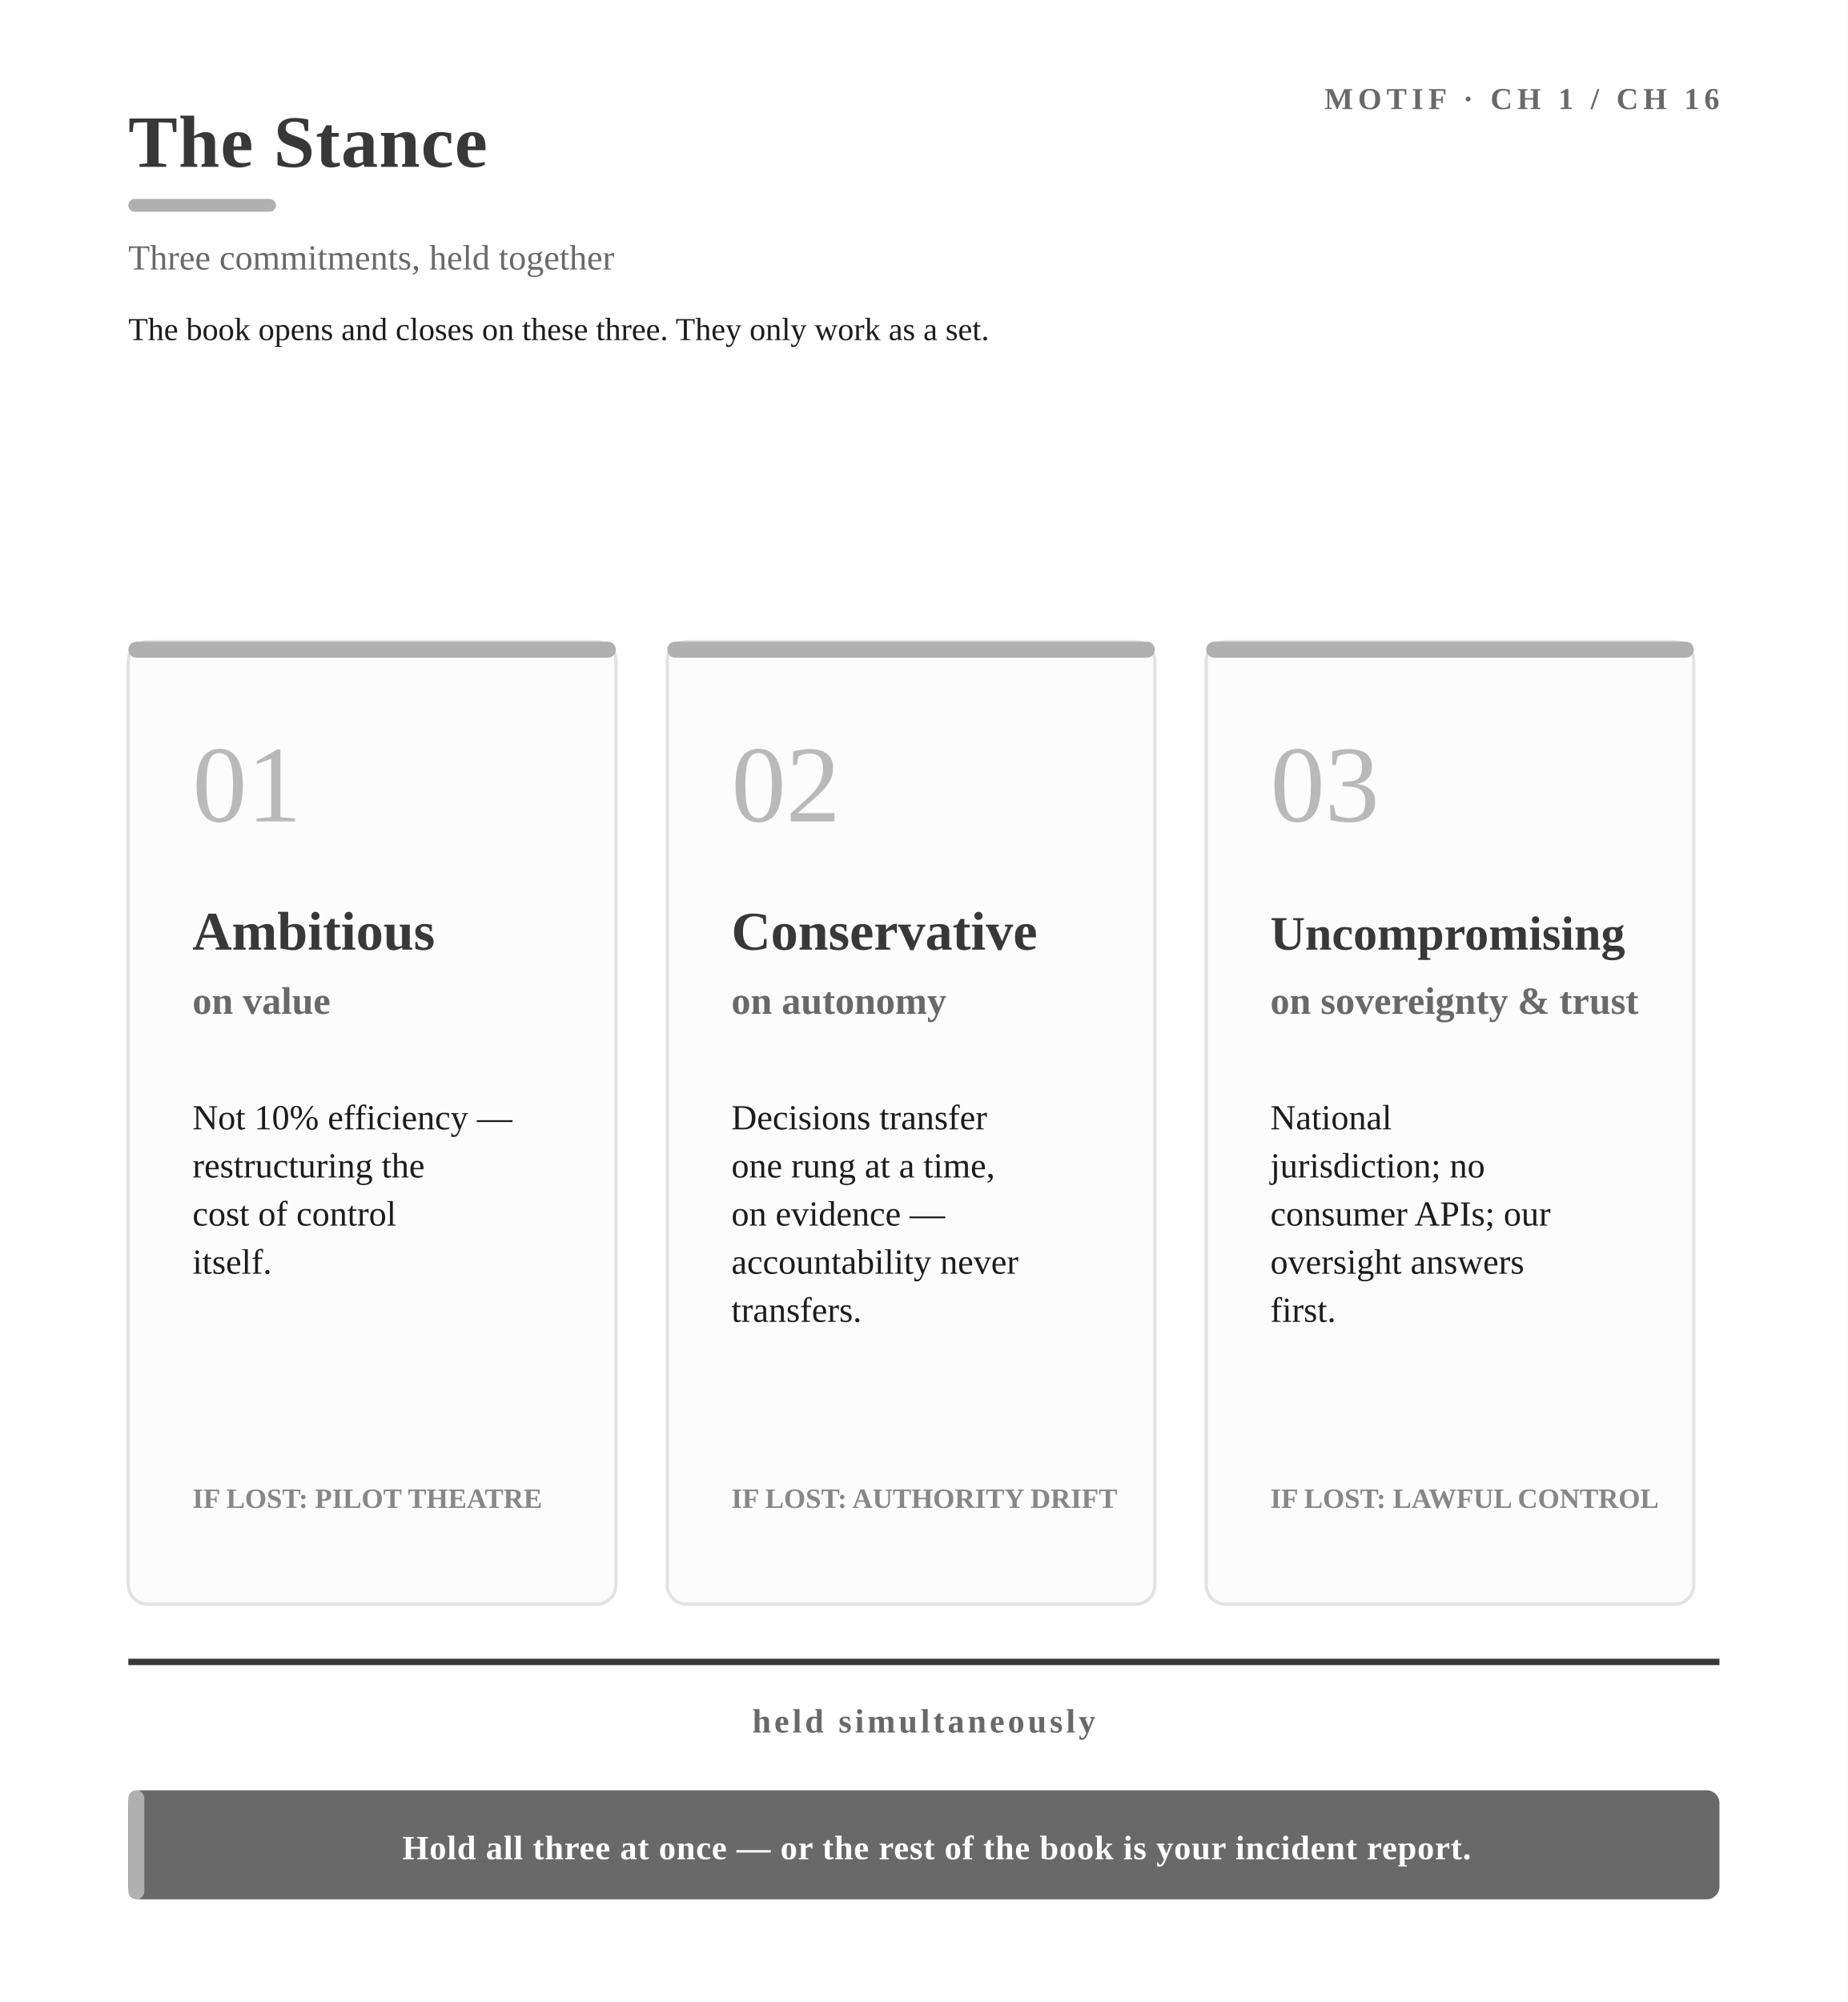
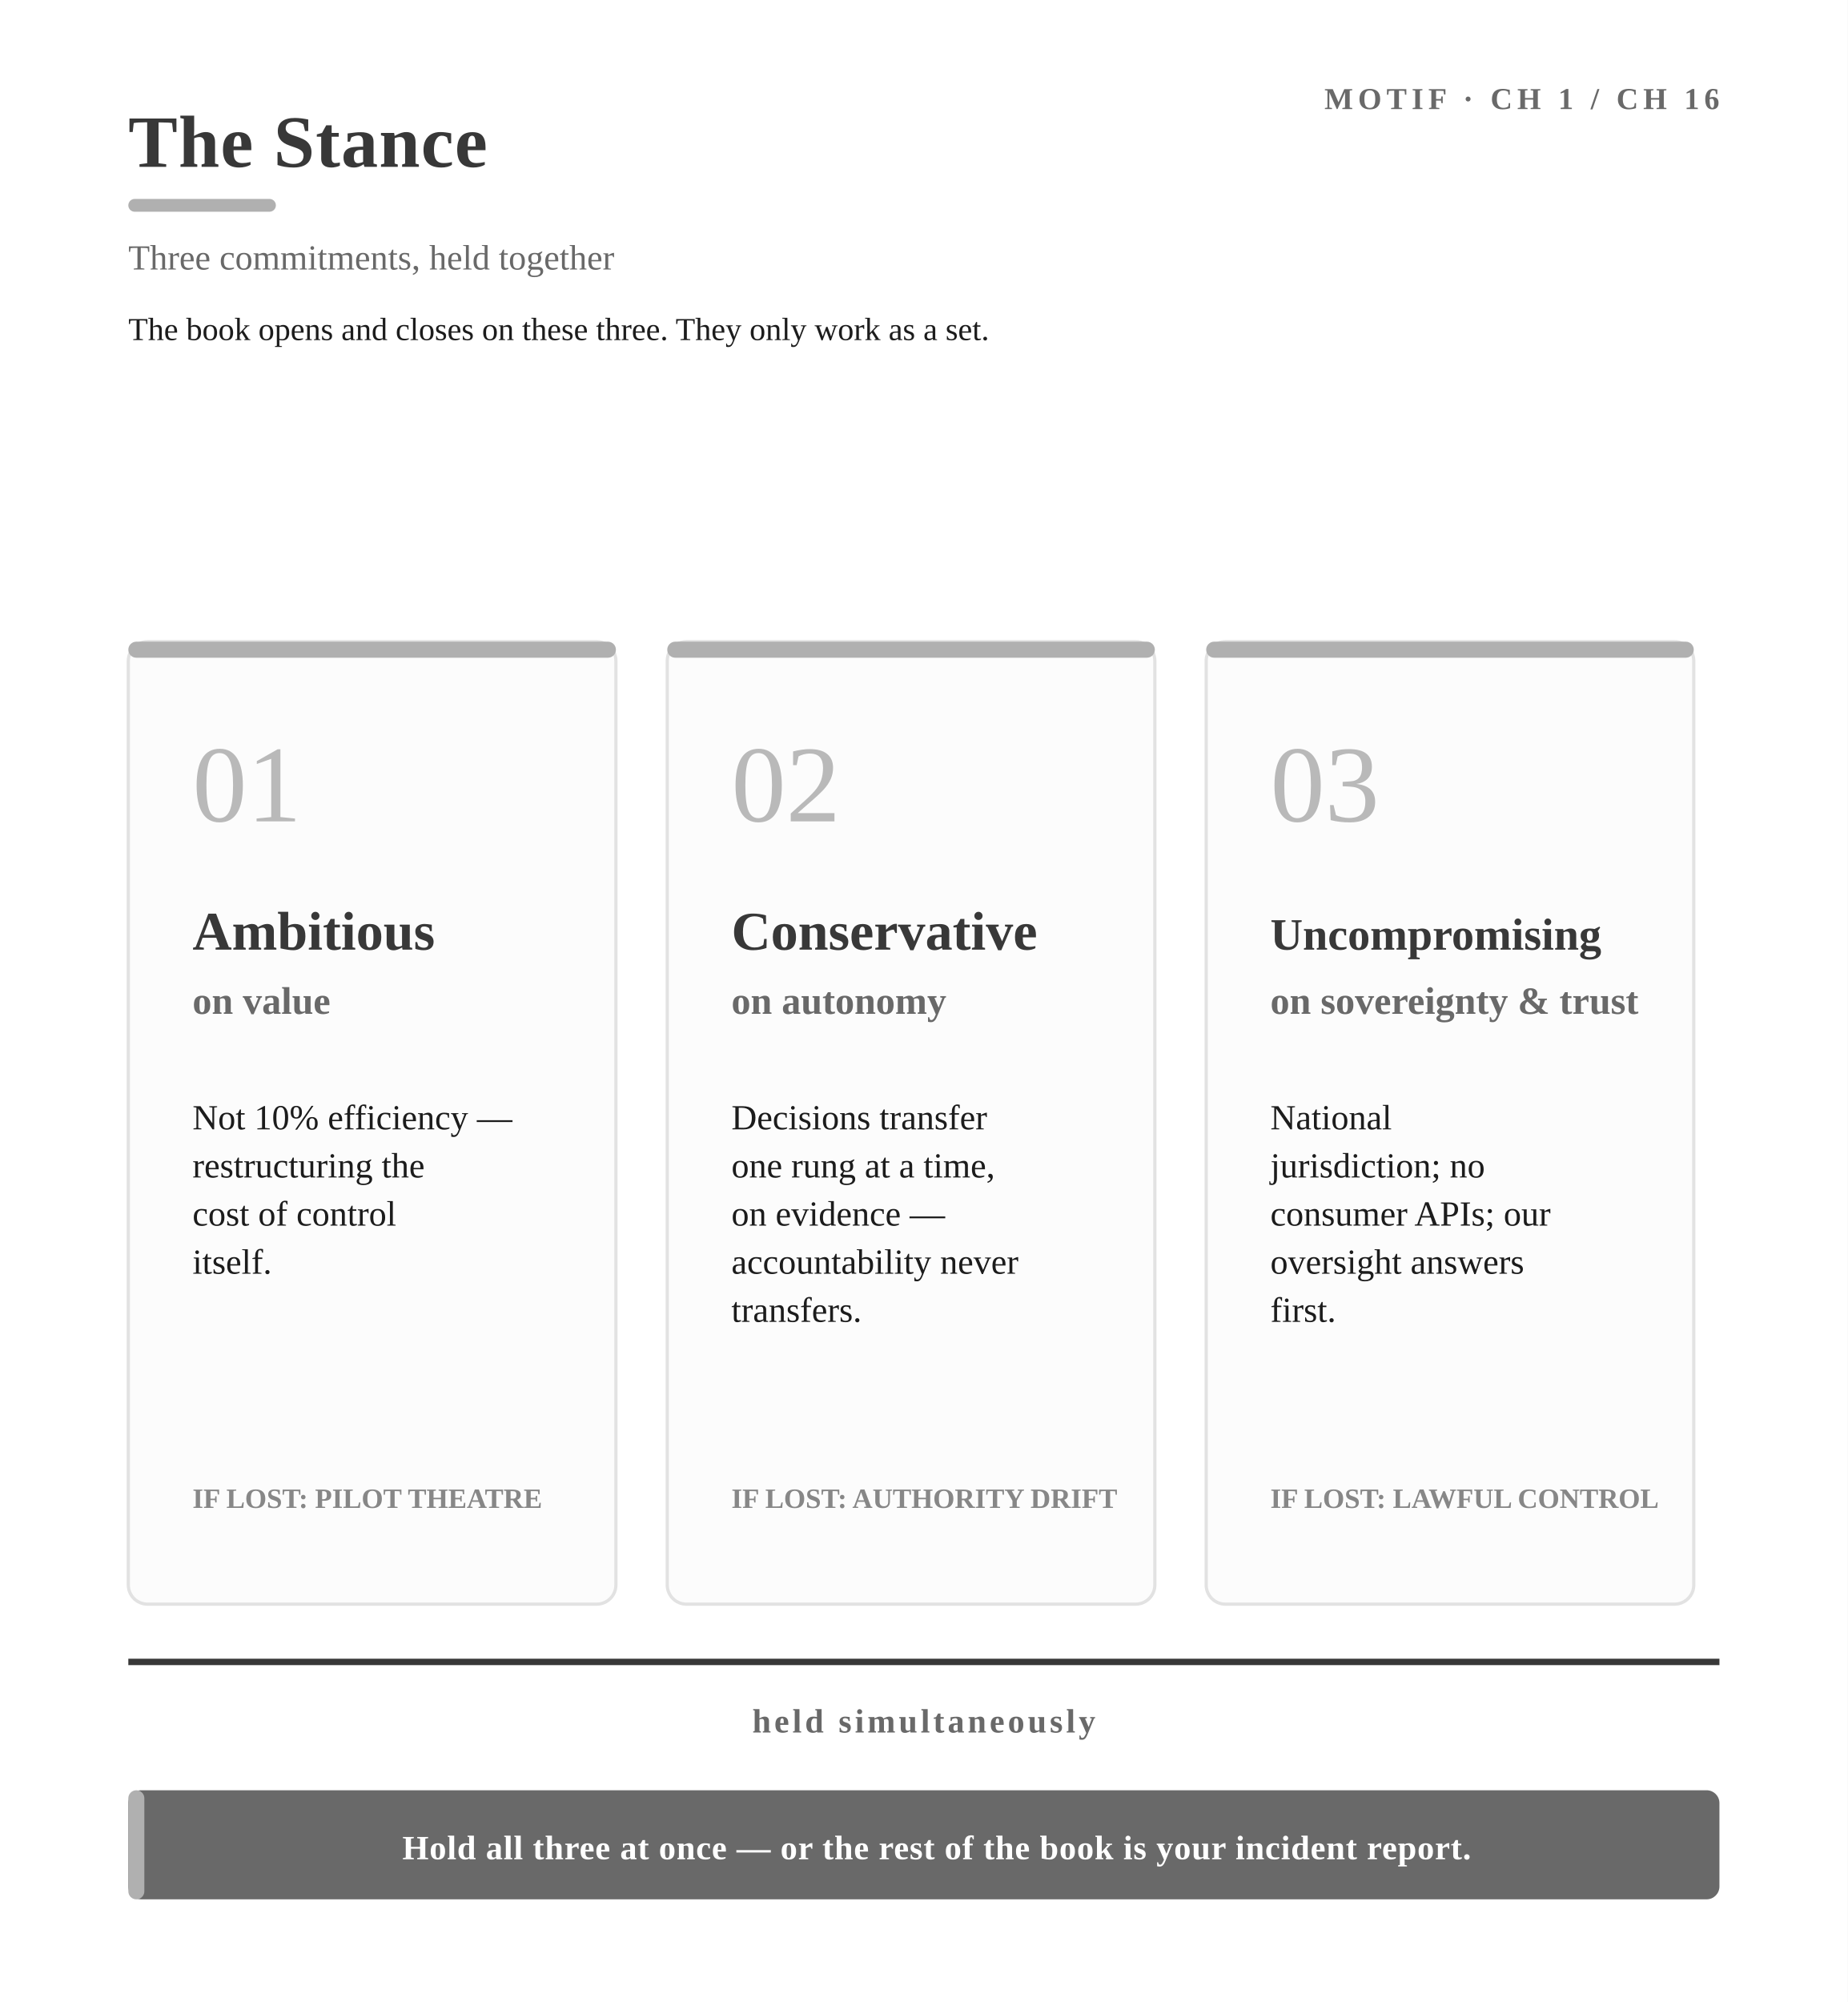
<svg xmlns="http://www.w3.org/2000/svg" viewBox="0 0 576 624" width="576" height="624">
  <defs>
    <filter id="gs">
      <feColorMatrix type="saturate" values="0" />
    </filter>
  </defs>
  <rect width="576" height="864" fill="#fff" />
  <g filter="url(#gs)">
    <text x="40" y="52" font-size="23" font-weight="700" fill="#1B3A5C" letter-spacing="0.3">The Stance</text>
    <rect x="40" y="62" width="46" height="4" rx="2" fill="#E8A33D" />
    <text x="536" y="34" text-anchor="end" font-size="9.5" font-weight="600" fill="#5C6B7A" letter-spacing="1.5">MOTIF · CH 1 / CH 16</text>
    <text x="40" y="84" font-size="11" fill="#5C6B7A">Three commitments, held together</text>
    <text x="40" y="106" font-size="10" fill="#1A1A1A" font-weight="400">
      <tspan x="40" dy="0">The book opens and closes on these three. They only work as a set.</tspan>
    </text>
    <rect x="40" y="200" width="152" height="300" rx="6" fill="#FBFCFD" stroke="#DCE2E8" />
    <rect x="40" y="200" width="152" height="5" rx="2.5" fill="#E8A33D" />
    <text x="60" y="256" font-size="34" fill="#A7BBCB" font-weight="300">01</text>
    <text x="60" y="296" font-size="17" fill="#1B3A5C" font-weight="700">Ambitious</text>
    <text x="60" y="316" font-size="12" fill="#5C6B7A" font-weight="600">on value</text>
    <text x="60" y="352" font-size="11" fill="#1A1A1A" font-weight="400">
      <tspan x="60" dy="0">Not 10% efficiency —</tspan>
      <tspan x="60" dy="15">restructuring the</tspan>
      <tspan x="60" dy="15">cost of control</tspan>
      <tspan x="60" dy="15">itself.</tspan>
    </text>
    <rect x="208" y="200" width="152" height="300" rx="6" fill="#FBFCFD" stroke="#DCE2E8" />
    <rect x="208" y="200" width="152" height="5" rx="2.5" fill="#E8A33D" />
    <text x="228" y="256" font-size="34" fill="#A7BBCB" font-weight="300">02</text>
    <text x="228" y="296" font-size="17" fill="#1B3A5C" font-weight="700">Conservative</text>
    <text x="228" y="316" font-size="12" fill="#5C6B7A" font-weight="600">on autonomy</text>
    <text x="228" y="352" font-size="11" fill="#1A1A1A" font-weight="400">
      <tspan x="228" dy="0">Decisions transfer</tspan>
      <tspan x="228" dy="15">one rung at a time,</tspan>
      <tspan x="228" dy="15">on evidence —</tspan>
      <tspan x="228" dy="15">accountability never</tspan>
      <tspan x="228" dy="15">transfers.</tspan>
    </text>
    <rect x="376" y="200" width="152" height="300" rx="6" fill="#FBFCFD" stroke="#DCE2E8" />
    <rect x="376" y="200" width="152" height="5" rx="2.5" fill="#E8A33D" />
    <text x="396" y="256" font-size="34" fill="#A7BBCB" font-weight="300">03</text>
-     <text x="396" y="296" font-size="15" fill="#1B3A5C" font-weight="700">Uncompromising</text>
+     <text x="396" y="296" font-size="14" fill="#1B3A5C" font-weight="700">Uncompromising</text>
    <text x="396" y="316" font-size="12" fill="#5C6B7A" font-weight="600">on sovereignty &amp; trust</text>
    <text x="396" y="352" font-size="11" fill="#1A1A1A" font-weight="400">
      <tspan x="396" dy="0">National</tspan>
      <tspan x="396" dy="15">jurisdiction; no</tspan>
      <tspan x="396" dy="15">consumer APIs; our</tspan>
      <tspan x="396" dy="15">oversight answers</tspan>
      <tspan x="396" dy="15">first.</tspan>
    </text>
    <text x="60" y="470" font-size="8.7" fill="#B77A16" font-weight="700">IF LOST: PILOT THEATRE</text>
    <text x="228" y="470" font-size="8.7" fill="#B77A16" font-weight="700">IF LOST: AUTHORITY DRIFT</text>
    <text x="396" y="470" font-size="8.7" fill="#B77A16" font-weight="700">IF LOST: LAWFUL CONTROL</text>
    <line x1="40" y1="518" x2="536" y2="518" stroke="#1B3A5C" stroke-width="2" />
    <text x="288" y="540" font-size="10.5" fill="#5C6B7A" font-weight="600" letter-spacing="1" text-anchor="middle">held simultaneously</text>
    <rect x="40" y="558" width="496" height="34" rx="4" fill="#5C6B7A" />
    <rect x="40" y="558" width="5" height="34" rx="2.5" fill="#E8A33D" />
    <text x="292" y="579.5" text-anchor="middle" font-size="10.6" font-weight="600" fill="#fff" letter-spacing="0.2">Hold all three at once — or the rest of the book is your incident report.</text>
  </g>
</svg>
